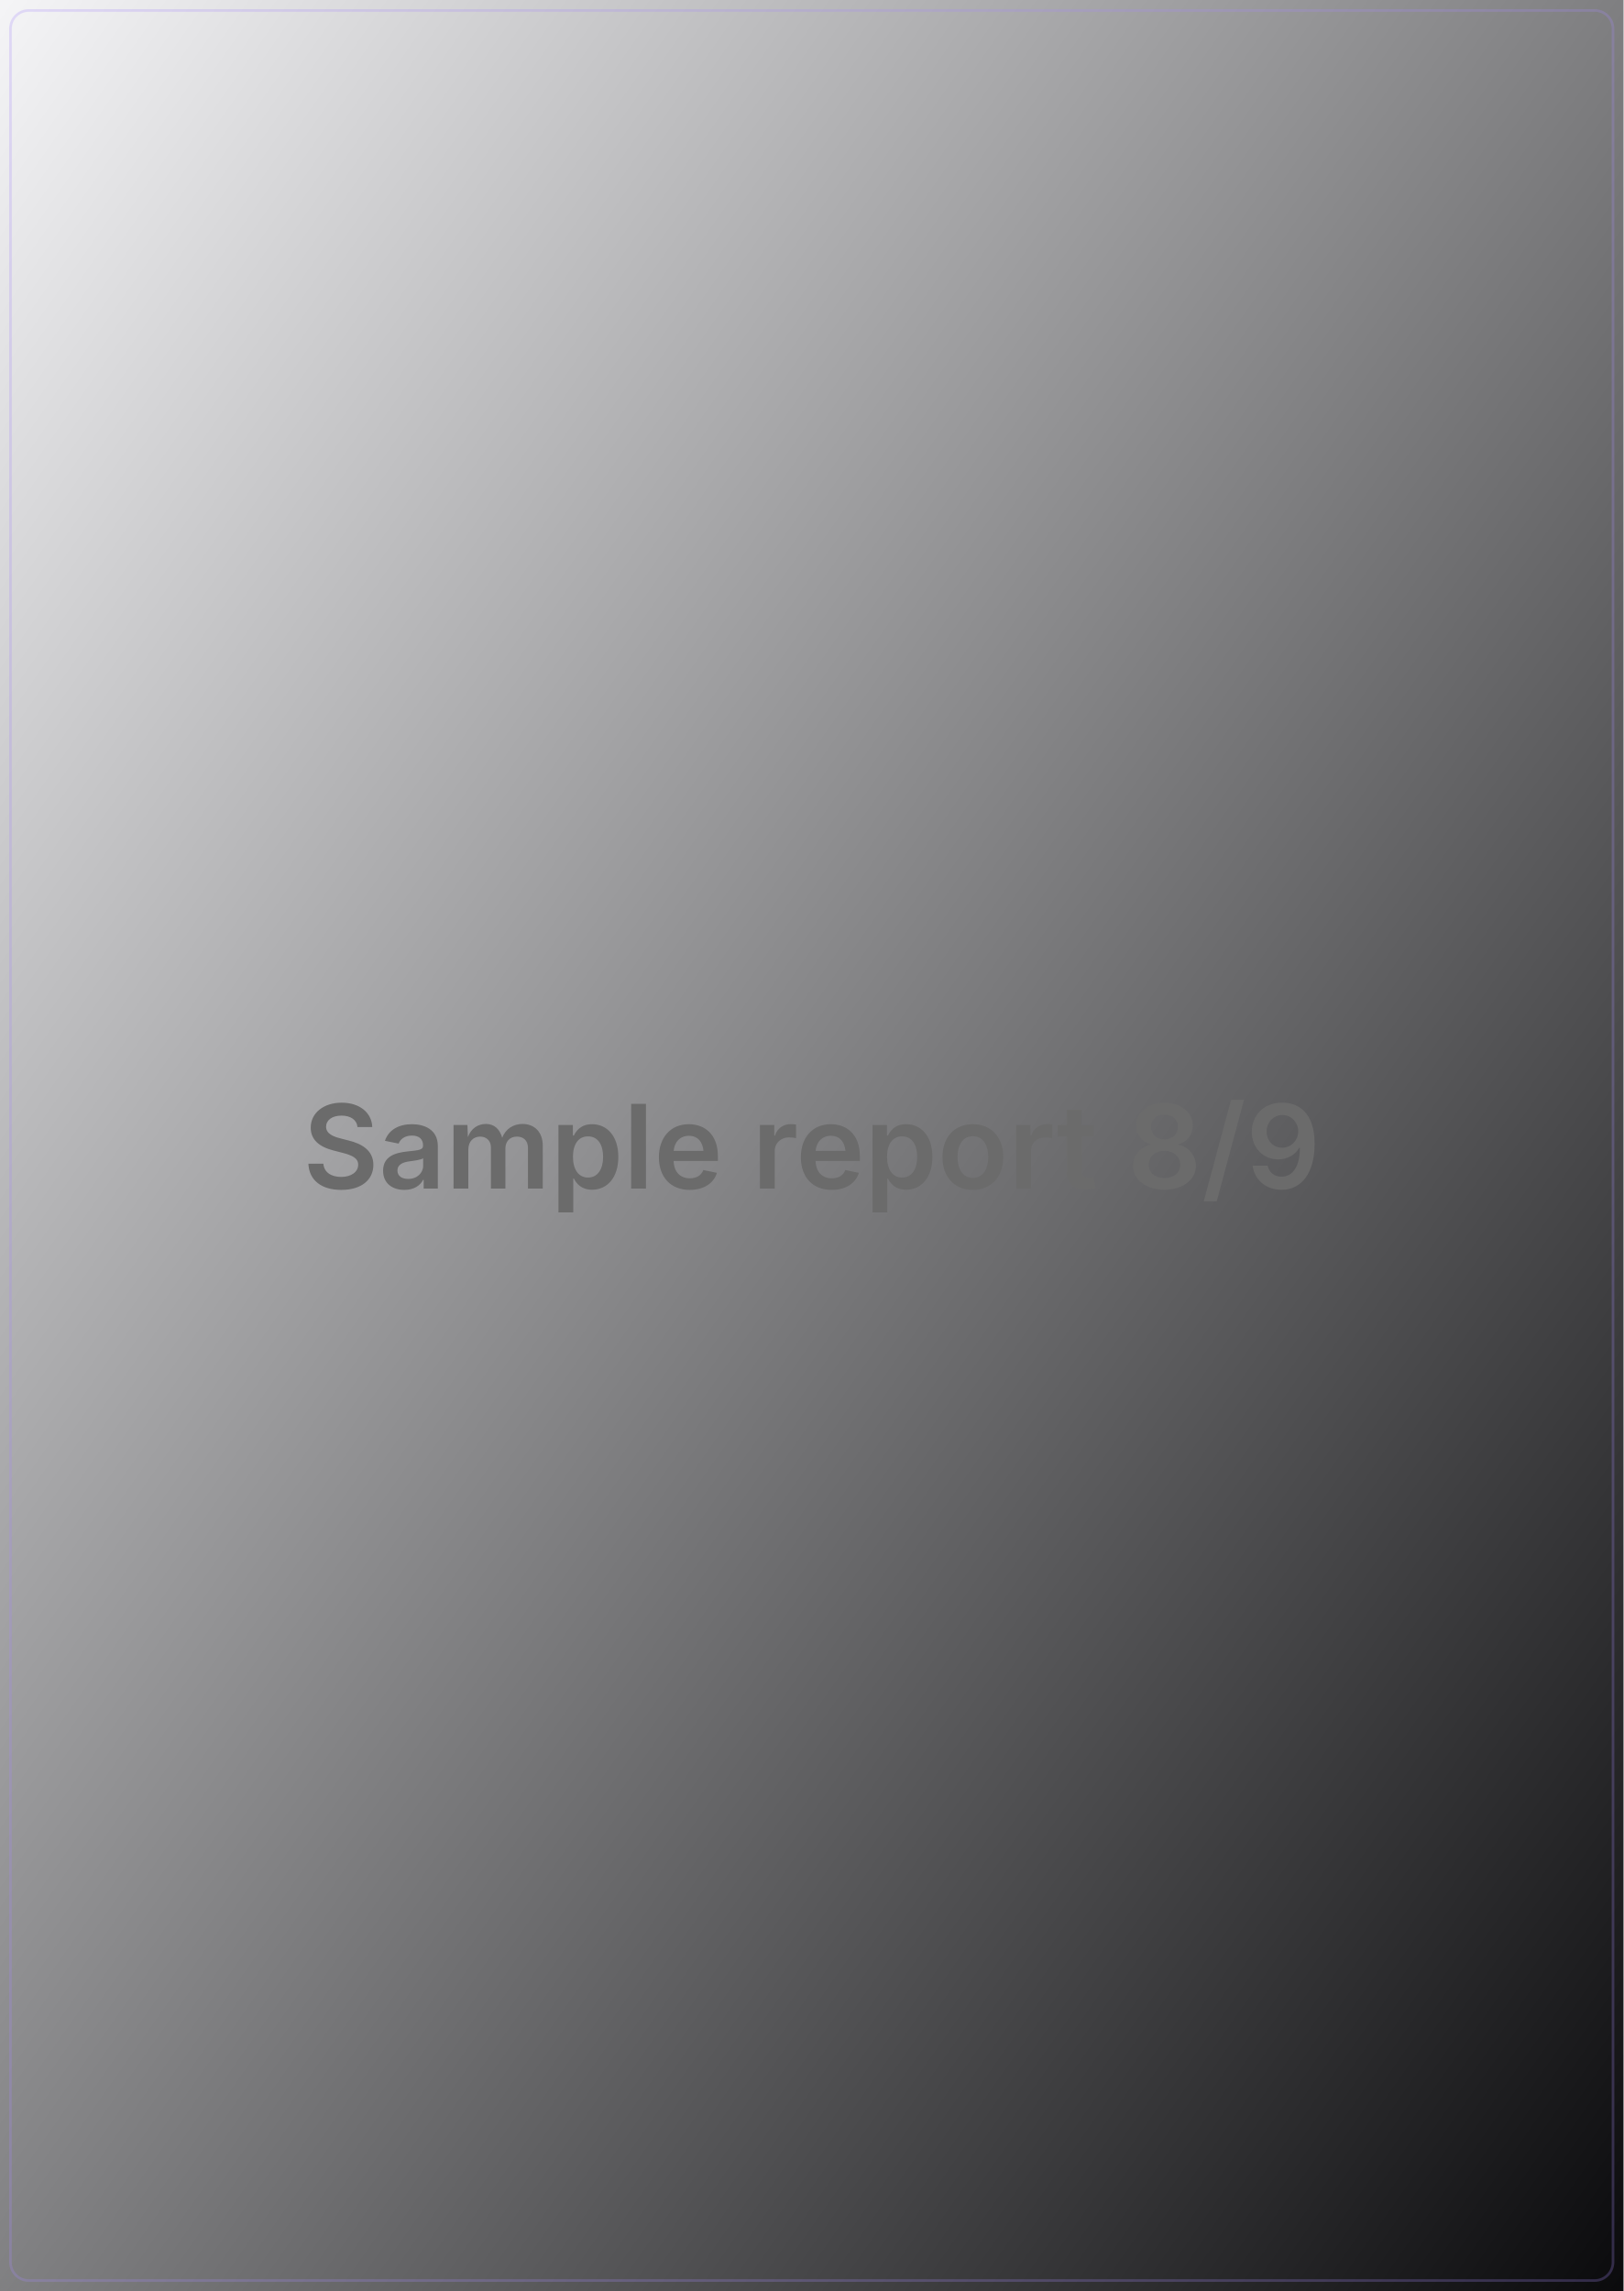
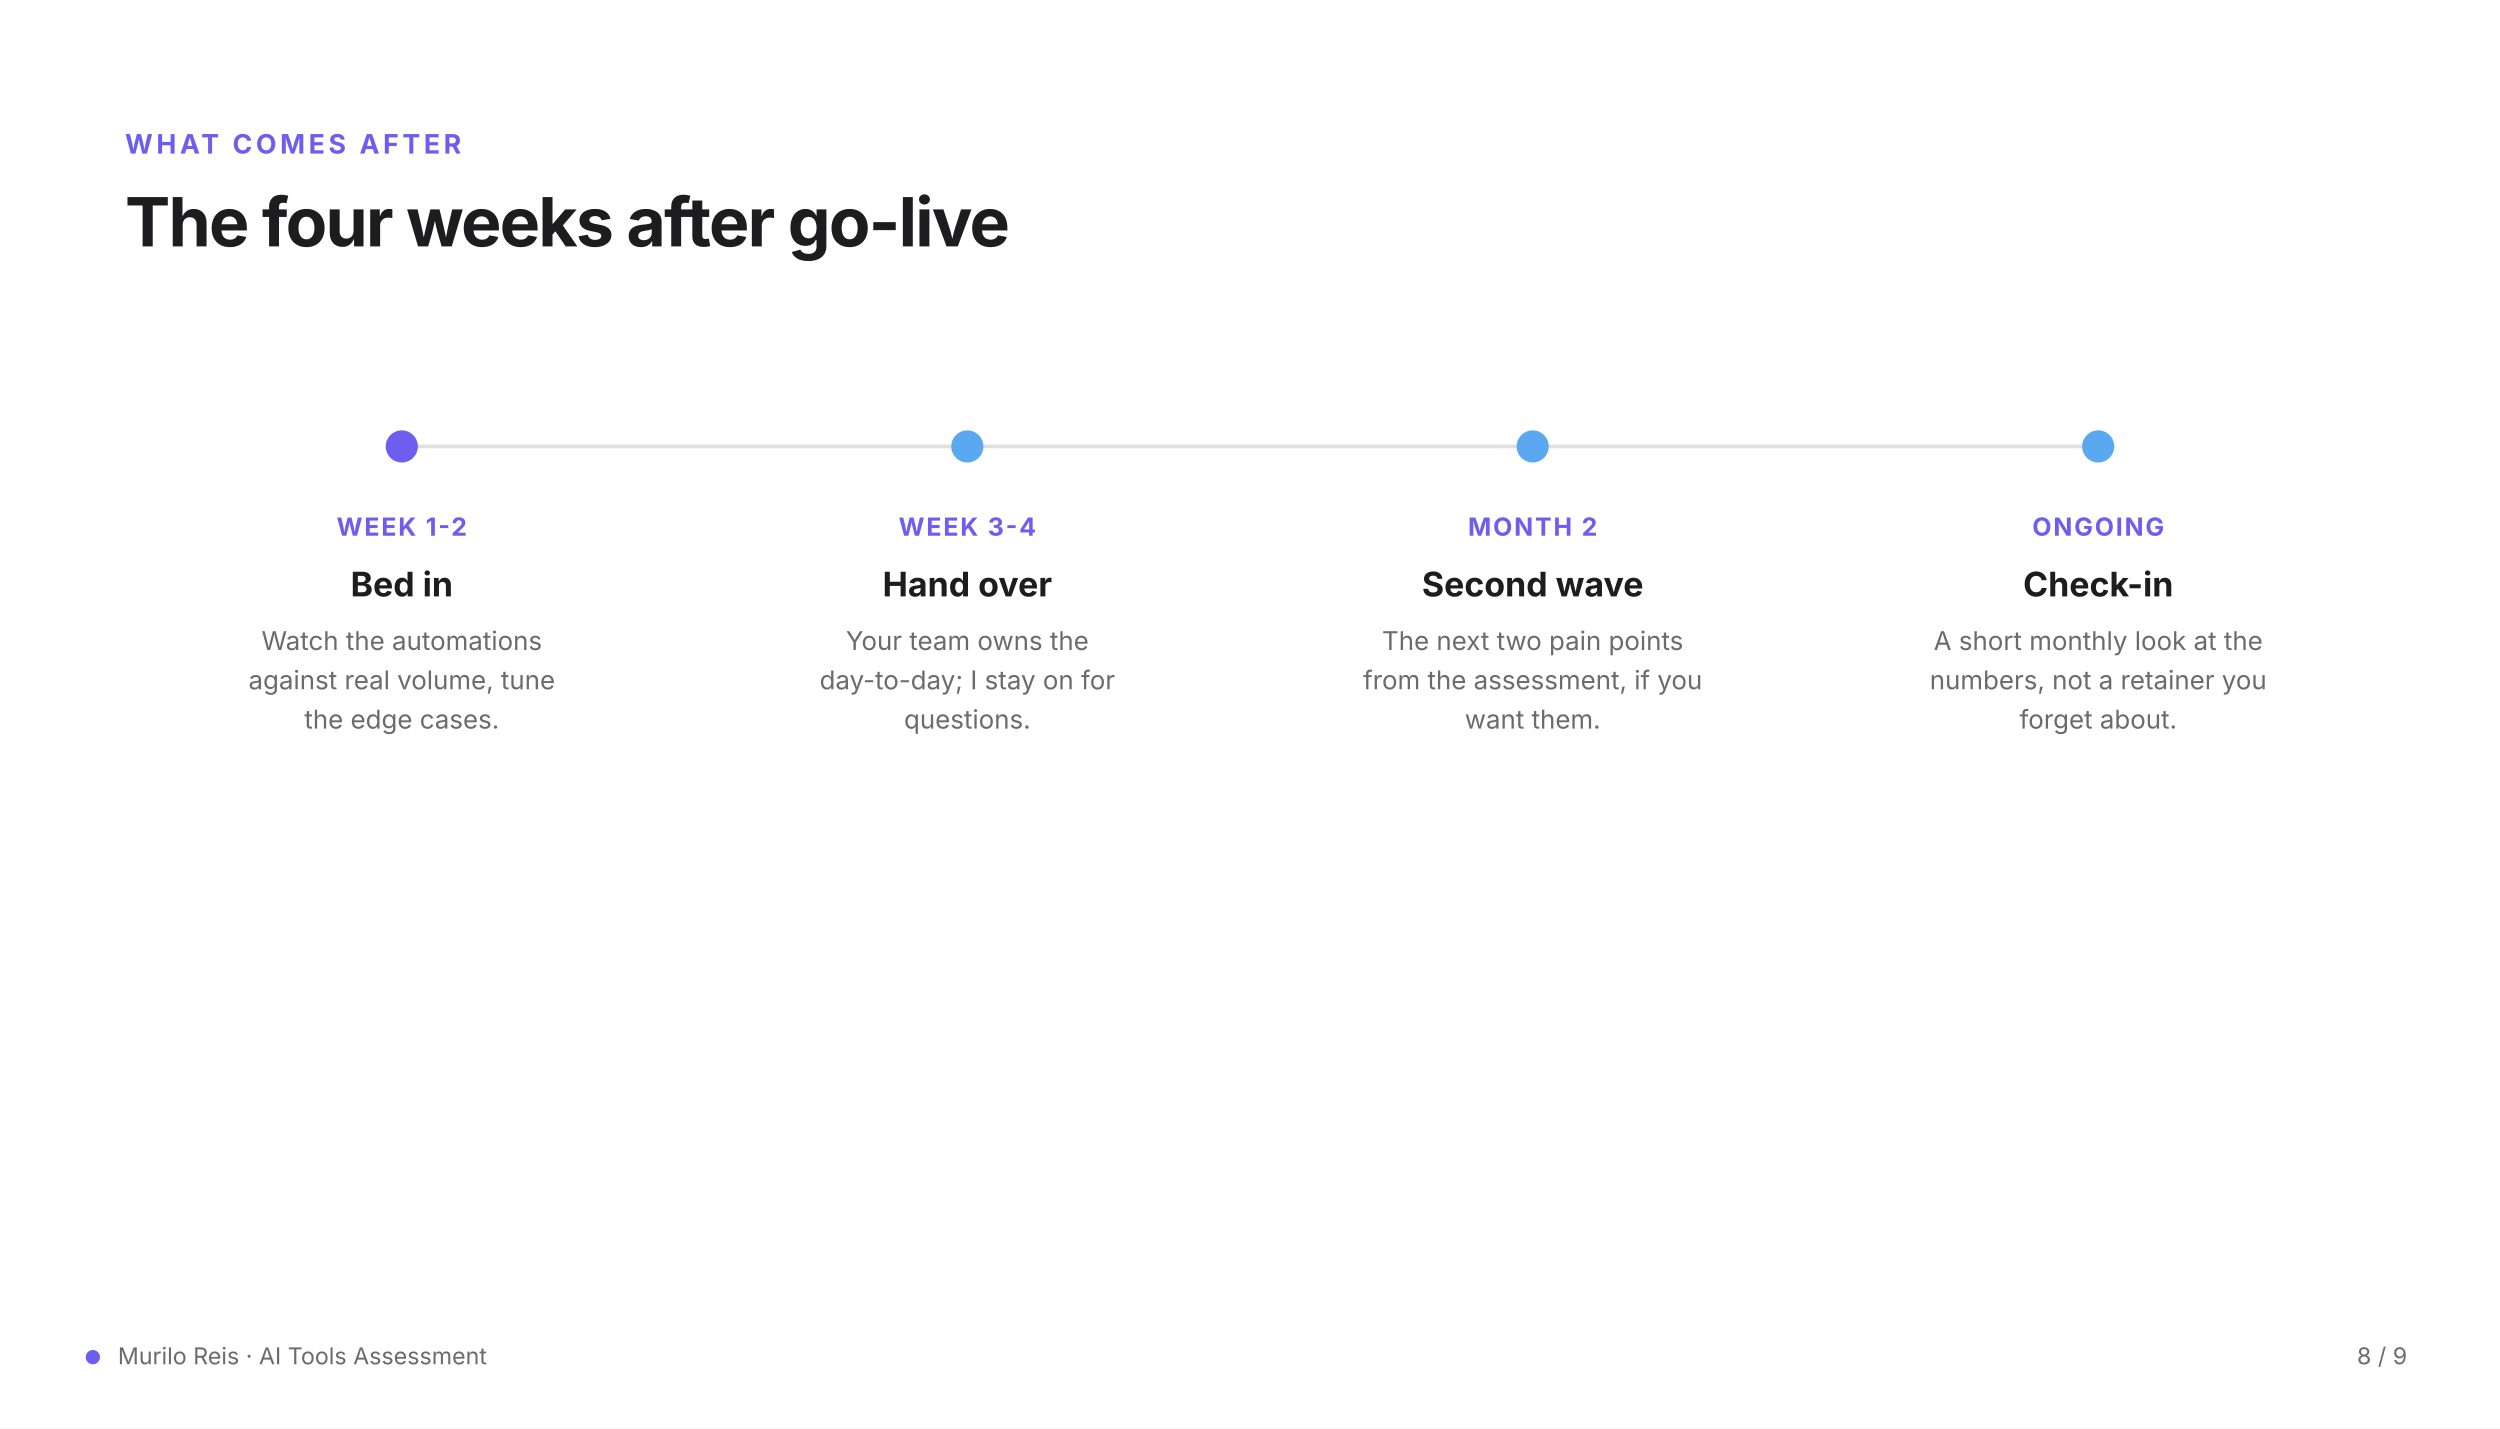
- <svg xmlns="http://www.w3.org/2000/svg" width="1240" height="1750" viewBox="0 0 1240 1750" role="img" aria-label="Sample report 8/9">
-   <defs>
-     <linearGradient id="g" x1="0" y1="0" x2="1" y2="1">
-       <stop offset="0" stop-color="#f5f5f7" />
-       <stop offset="1" stop-color="#0a0a0c" />
-     </linearGradient>
-   </defs>
-   <rect width="1240" height="1750" fill="url(#g)" />
-   <rect x="8" y="8" width="1224" height="1734" fill="none" stroke="#a78bfa" stroke-opacity="0.25" stroke-width="2" rx="14" />
-   <text x="50%" y="50%" fill="#6b6b6b" font-family="Inter,system-ui,sans-serif" font-size="89" font-weight="600" text-anchor="middle" dominant-baseline="middle">Sample report 8/9</text>
+ <svg xmlns="http://www.w3.org/2000/svg" width="1400" height="800" viewBox="0 0 1400 800">
+   <rect width="1400" height="800" fill="#ffffff" />
+   <text x="70" y="86" font-family="Inter, -apple-system, Helvetica, Arial, sans-serif" font-size="15" font-weight="700" letter-spacing="2" fill="#6d5ef0">WHAT COMES AFTER</text>
+   <text x="70" y="138" font-family="Inter, -apple-system, Helvetica, Arial, sans-serif" font-size="38" font-weight="700" letter-spacing="-1" fill="#1d1d1f">The four weeks after go-live</text>
+   <line x1="225.0" y1="250" x2="1175.0" y2="250" stroke="#e0e0e0" stroke-width="2" />
+   <circle cx="225.0" cy="250" r="9" fill="#6d5ef0" />
+   <text x="225.0" y="300" text-anchor="middle" font-family="Inter, -apple-system, Helvetica, Arial, sans-serif" font-size="14" font-weight="700" letter-spacing="1" fill="#6d5ef0">WEEK 1-2</text>
+   <text x="225.0" y="334" text-anchor="middle" font-family="Inter, -apple-system, Helvetica, Arial, sans-serif" font-size="19" font-weight="700" fill="#1d1d1f">Bed in</text>
+   <text x="225.0" y="364" text-anchor="middle" font-family="Inter, -apple-system, Helvetica, Arial, sans-serif" font-size="14.5" fill="#6b6b6b">Watch the automations</text>
+   <text x="225.0" y="386" text-anchor="middle" font-family="Inter, -apple-system, Helvetica, Arial, sans-serif" font-size="14.5" fill="#6b6b6b">against real volume, tune</text>
+   <text x="225.0" y="408" text-anchor="middle" font-family="Inter, -apple-system, Helvetica, Arial, sans-serif" font-size="14.5" fill="#6b6b6b">the edge cases.</text>
+   <circle cx="541.7" cy="250" r="9" fill="#5aa9f0" />
+   <text x="541.7" y="300" text-anchor="middle" font-family="Inter, -apple-system, Helvetica, Arial, sans-serif" font-size="14" font-weight="700" letter-spacing="1" fill="#6d5ef0">WEEK 3-4</text>
+   <text x="541.7" y="334" text-anchor="middle" font-family="Inter, -apple-system, Helvetica, Arial, sans-serif" font-size="19" font-weight="700" fill="#1d1d1f">Hand over</text>
+   <text x="541.7" y="364" text-anchor="middle" font-family="Inter, -apple-system, Helvetica, Arial, sans-serif" font-size="14.5" fill="#6b6b6b">Your team owns the</text>
+   <text x="541.7" y="386" text-anchor="middle" font-family="Inter, -apple-system, Helvetica, Arial, sans-serif" font-size="14.5" fill="#6b6b6b">day-to-day; I stay on for</text>
+   <text x="541.7" y="408" text-anchor="middle" font-family="Inter, -apple-system, Helvetica, Arial, sans-serif" font-size="14.5" fill="#6b6b6b">questions.</text>
+   <circle cx="858.3" cy="250" r="9" fill="#5aa9f0" />
+   <text x="858.3" y="300" text-anchor="middle" font-family="Inter, -apple-system, Helvetica, Arial, sans-serif" font-size="14" font-weight="700" letter-spacing="1" fill="#6d5ef0">MONTH 2</text>
+   <text x="858.3" y="334" text-anchor="middle" font-family="Inter, -apple-system, Helvetica, Arial, sans-serif" font-size="19" font-weight="700" fill="#1d1d1f">Second wave</text>
+   <text x="858.3" y="364" text-anchor="middle" font-family="Inter, -apple-system, Helvetica, Arial, sans-serif" font-size="14.5" fill="#6b6b6b">The next two pain points</text>
+   <text x="858.3" y="386" text-anchor="middle" font-family="Inter, -apple-system, Helvetica, Arial, sans-serif" font-size="14.5" fill="#6b6b6b">from the assessment, if you</text>
+   <text x="858.3" y="408" text-anchor="middle" font-family="Inter, -apple-system, Helvetica, Arial, sans-serif" font-size="14.5" fill="#6b6b6b">want them.</text>
+   <circle cx="1175.0" cy="250" r="9" fill="#5aa9f0" />
+   <text x="1175.0" y="300" text-anchor="middle" font-family="Inter, -apple-system, Helvetica, Arial, sans-serif" font-size="14" font-weight="700" letter-spacing="1" fill="#6d5ef0">ONGOING</text>
+   <text x="1175.0" y="334" text-anchor="middle" font-family="Inter, -apple-system, Helvetica, Arial, sans-serif" font-size="19" font-weight="700" fill="#1d1d1f">Check-in</text>
+   <text x="1175.0" y="364" text-anchor="middle" font-family="Inter, -apple-system, Helvetica, Arial, sans-serif" font-size="14.5" fill="#6b6b6b">A short monthly look at the</text>
+   <text x="1175.0" y="386" text-anchor="middle" font-family="Inter, -apple-system, Helvetica, Arial, sans-serif" font-size="14.5" fill="#6b6b6b">numbers, not a retainer you</text>
+   <text x="1175.0" y="408" text-anchor="middle" font-family="Inter, -apple-system, Helvetica, Arial, sans-serif" font-size="14.5" fill="#6b6b6b">forget about.</text>
+   <g opacity="1">
+     <circle cx="52" cy="760" r="4" fill="#6d5ef0" />
+     <text x="66" y="764" font-family="Inter, -apple-system, Helvetica, Arial, sans-serif" font-size="13" fill="#6b6b6b">Murilo Reis · AI Tools Assessment</text>
+     <text x="1348" y="764" text-anchor="end" font-family="Inter, -apple-system, Helvetica, Arial, sans-serif" font-size="13" fill="#6b6b6b">8 / 9</text>
+   </g>
</svg>
